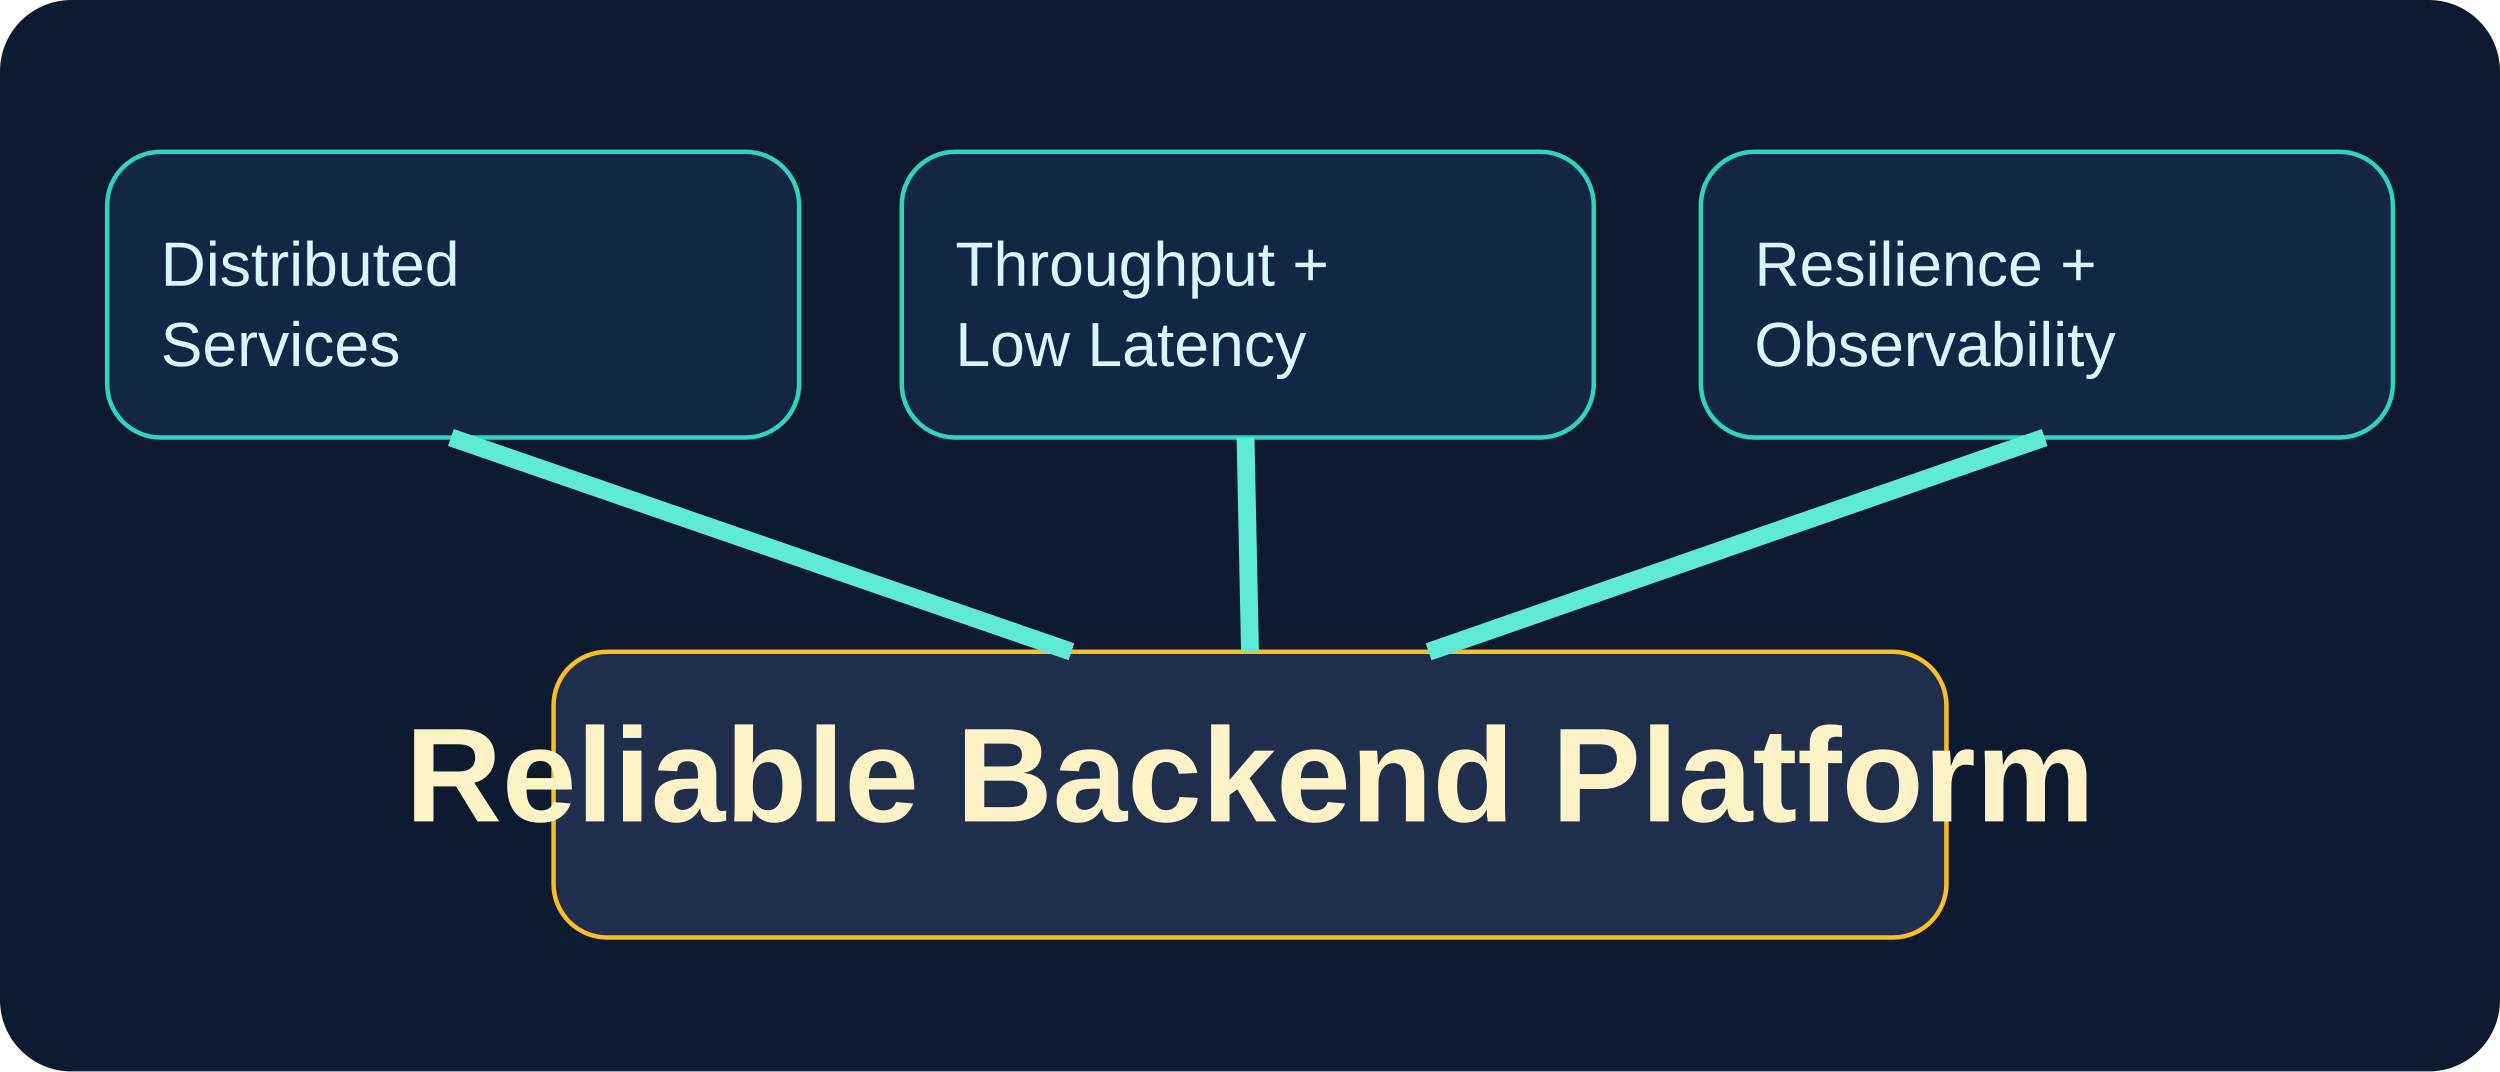
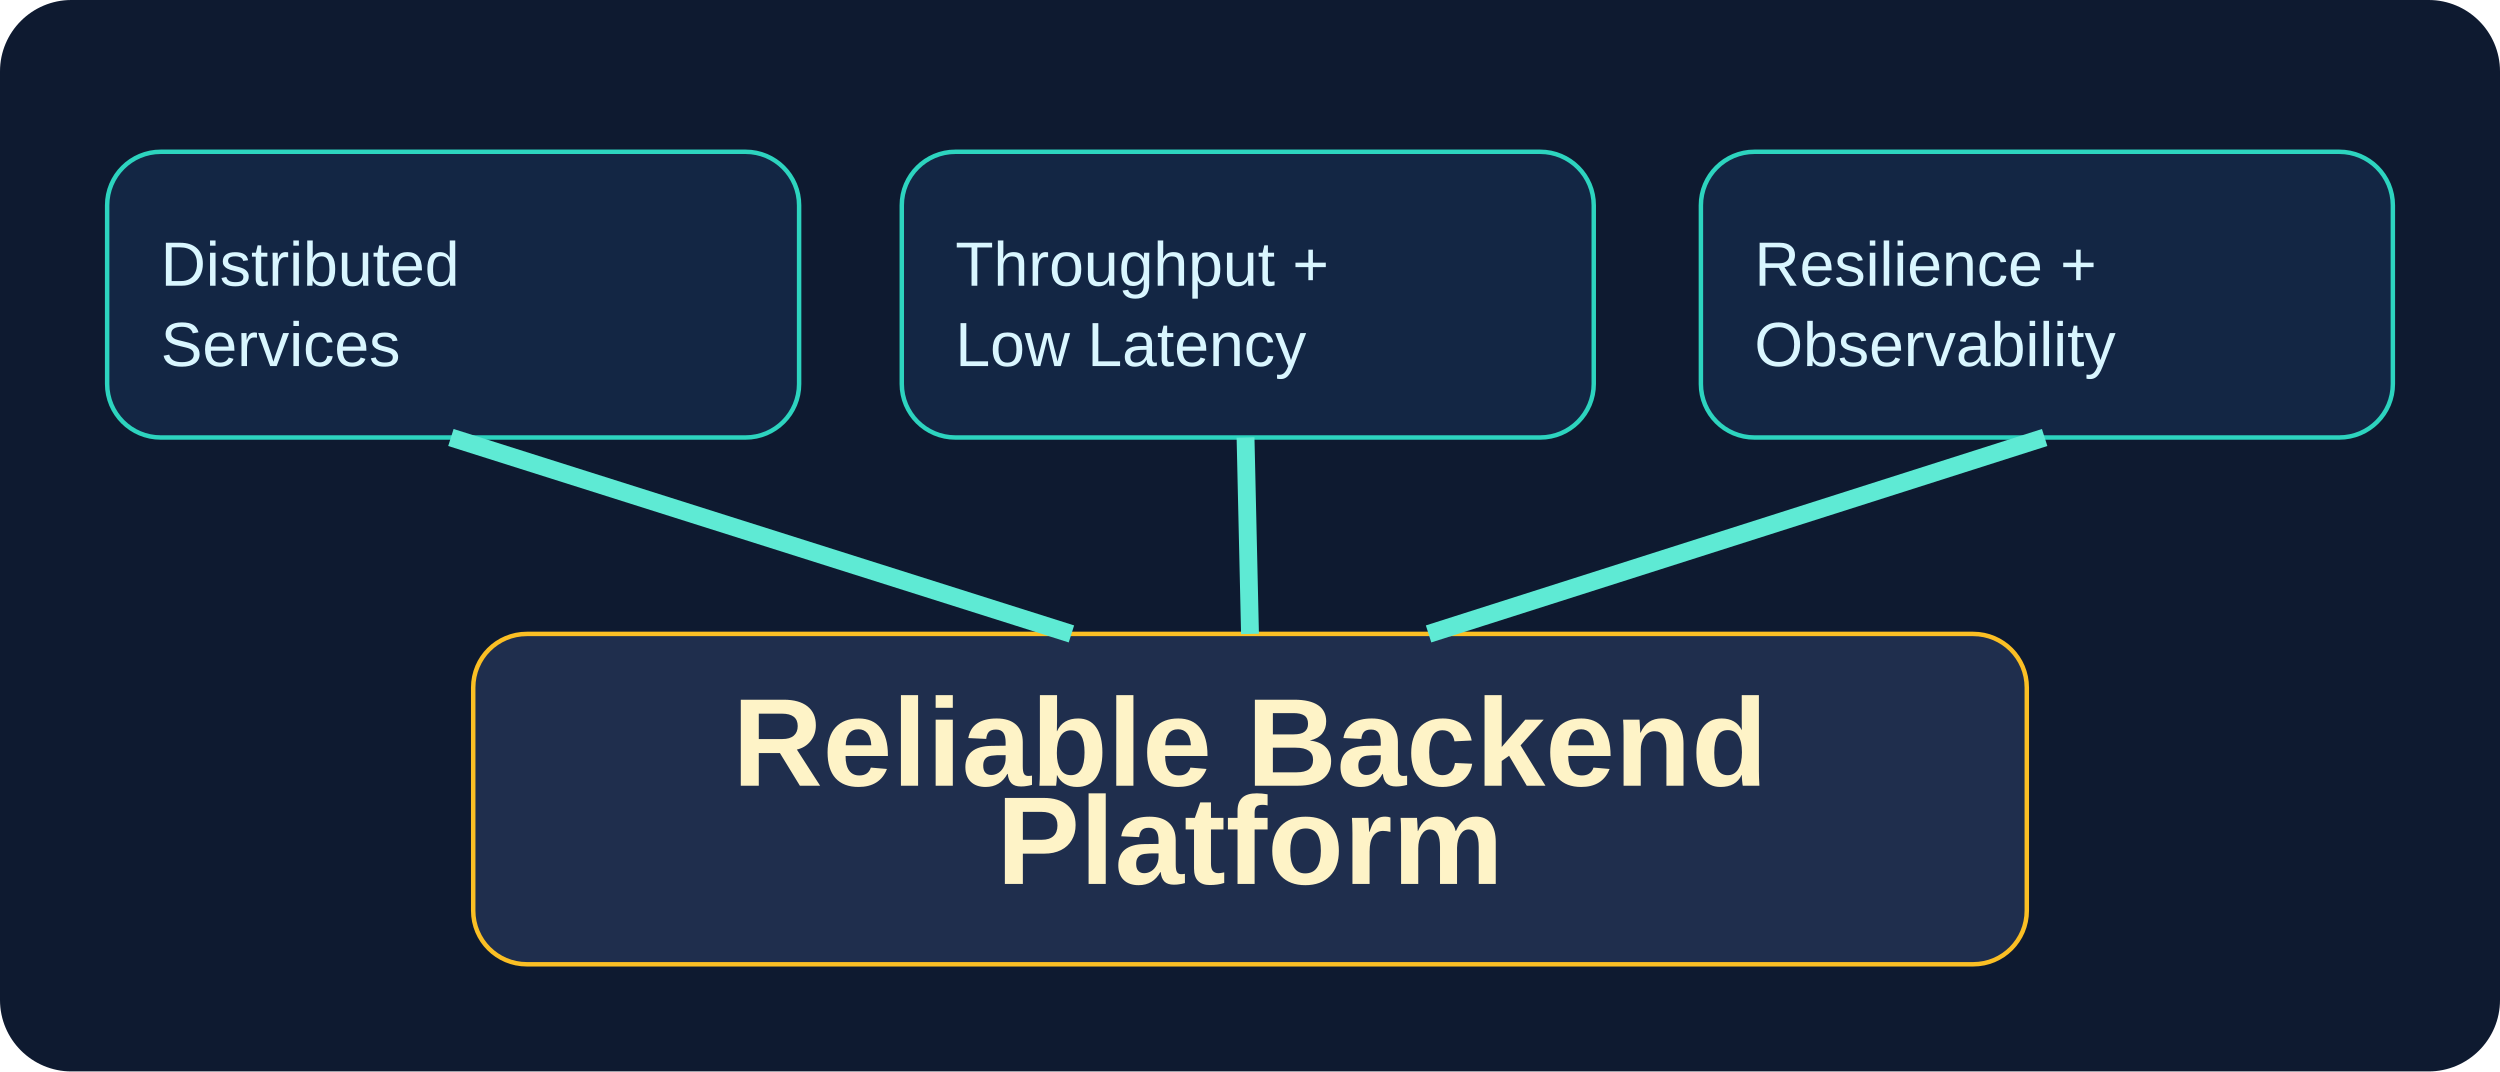
<svg xmlns="http://www.w3.org/2000/svg" width="560" height="240" viewBox="0 0 560 240" fill="none">
  <rect width="560" height="240" rx="16" fill="#0E1A30" />
  <rect x="24" y="34" width="155" height="64" rx="12" fill="#132644" stroke="#2DD4BF" />
  <rect x="202" y="34" width="155" height="64" rx="12" fill="#132644" stroke="#2DD4BF" />
  <rect x="381" y="34" width="155" height="64" rx="12" fill="#132644" stroke="#2DD4BF" />
-   <rect x="124" y="146" width="312" height="64" rx="12" fill="#1F2E4D" stroke="#FBBF24" />
-   <path d="M101 98L240 146" stroke="#5EEAD4" stroke-width="4" />
-   <path d="M279 98L280 146" stroke="#5EEAD4" stroke-width="4" />
-   <path d="M458 98L320 146" stroke="#5EEAD4" stroke-width="4" />
+   <rect x="106" y="142" width="348" height="74" rx="12" fill="#1F2E4D" stroke="#FBBF24" />
+   <path d="M101 98L240 142" stroke="#5EEAD4" stroke-width="4" />
+   <path d="M279 98L280 142" stroke="#5EEAD4" stroke-width="4" />
+   <path d="M458 98L320 142" stroke="#5EEAD4" stroke-width="4" />
  <text x="36" y="64" fill="#D9F6FF" font-size="14" font-family="Arial">Distributed</text>
  <text x="36" y="82" fill="#D9F6FF" font-size="14" font-family="Arial">Services</text>
  <text x="214" y="64" fill="#D9F6FF" font-size="14" font-family="Arial">Throughput +</text>
  <text x="214" y="82" fill="#D9F6FF" font-size="14" font-family="Arial">Low Latency</text>
  <text x="393" y="64" fill="#D9F6FF" font-size="14" font-family="Arial">Resilience +</text>
  <text x="393" y="82" fill="#D9F6FF" font-size="14" font-family="Arial">Observability</text>
-   <text x="280" y="184" fill="#FEF3C7" font-size="30" font-family="Arial" font-weight="bold" text-anchor="middle">Reliable Backend Platform</text>
+   <text x="280" y="176" fill="#FEF3C7" font-size="28" font-family="Arial" font-weight="bold" text-anchor="middle">Reliable Backend</text>
+   <text x="280" y="198" fill="#FEF3C7" font-size="28" font-family="Arial" font-weight="bold" text-anchor="middle">Platform</text>
</svg>
